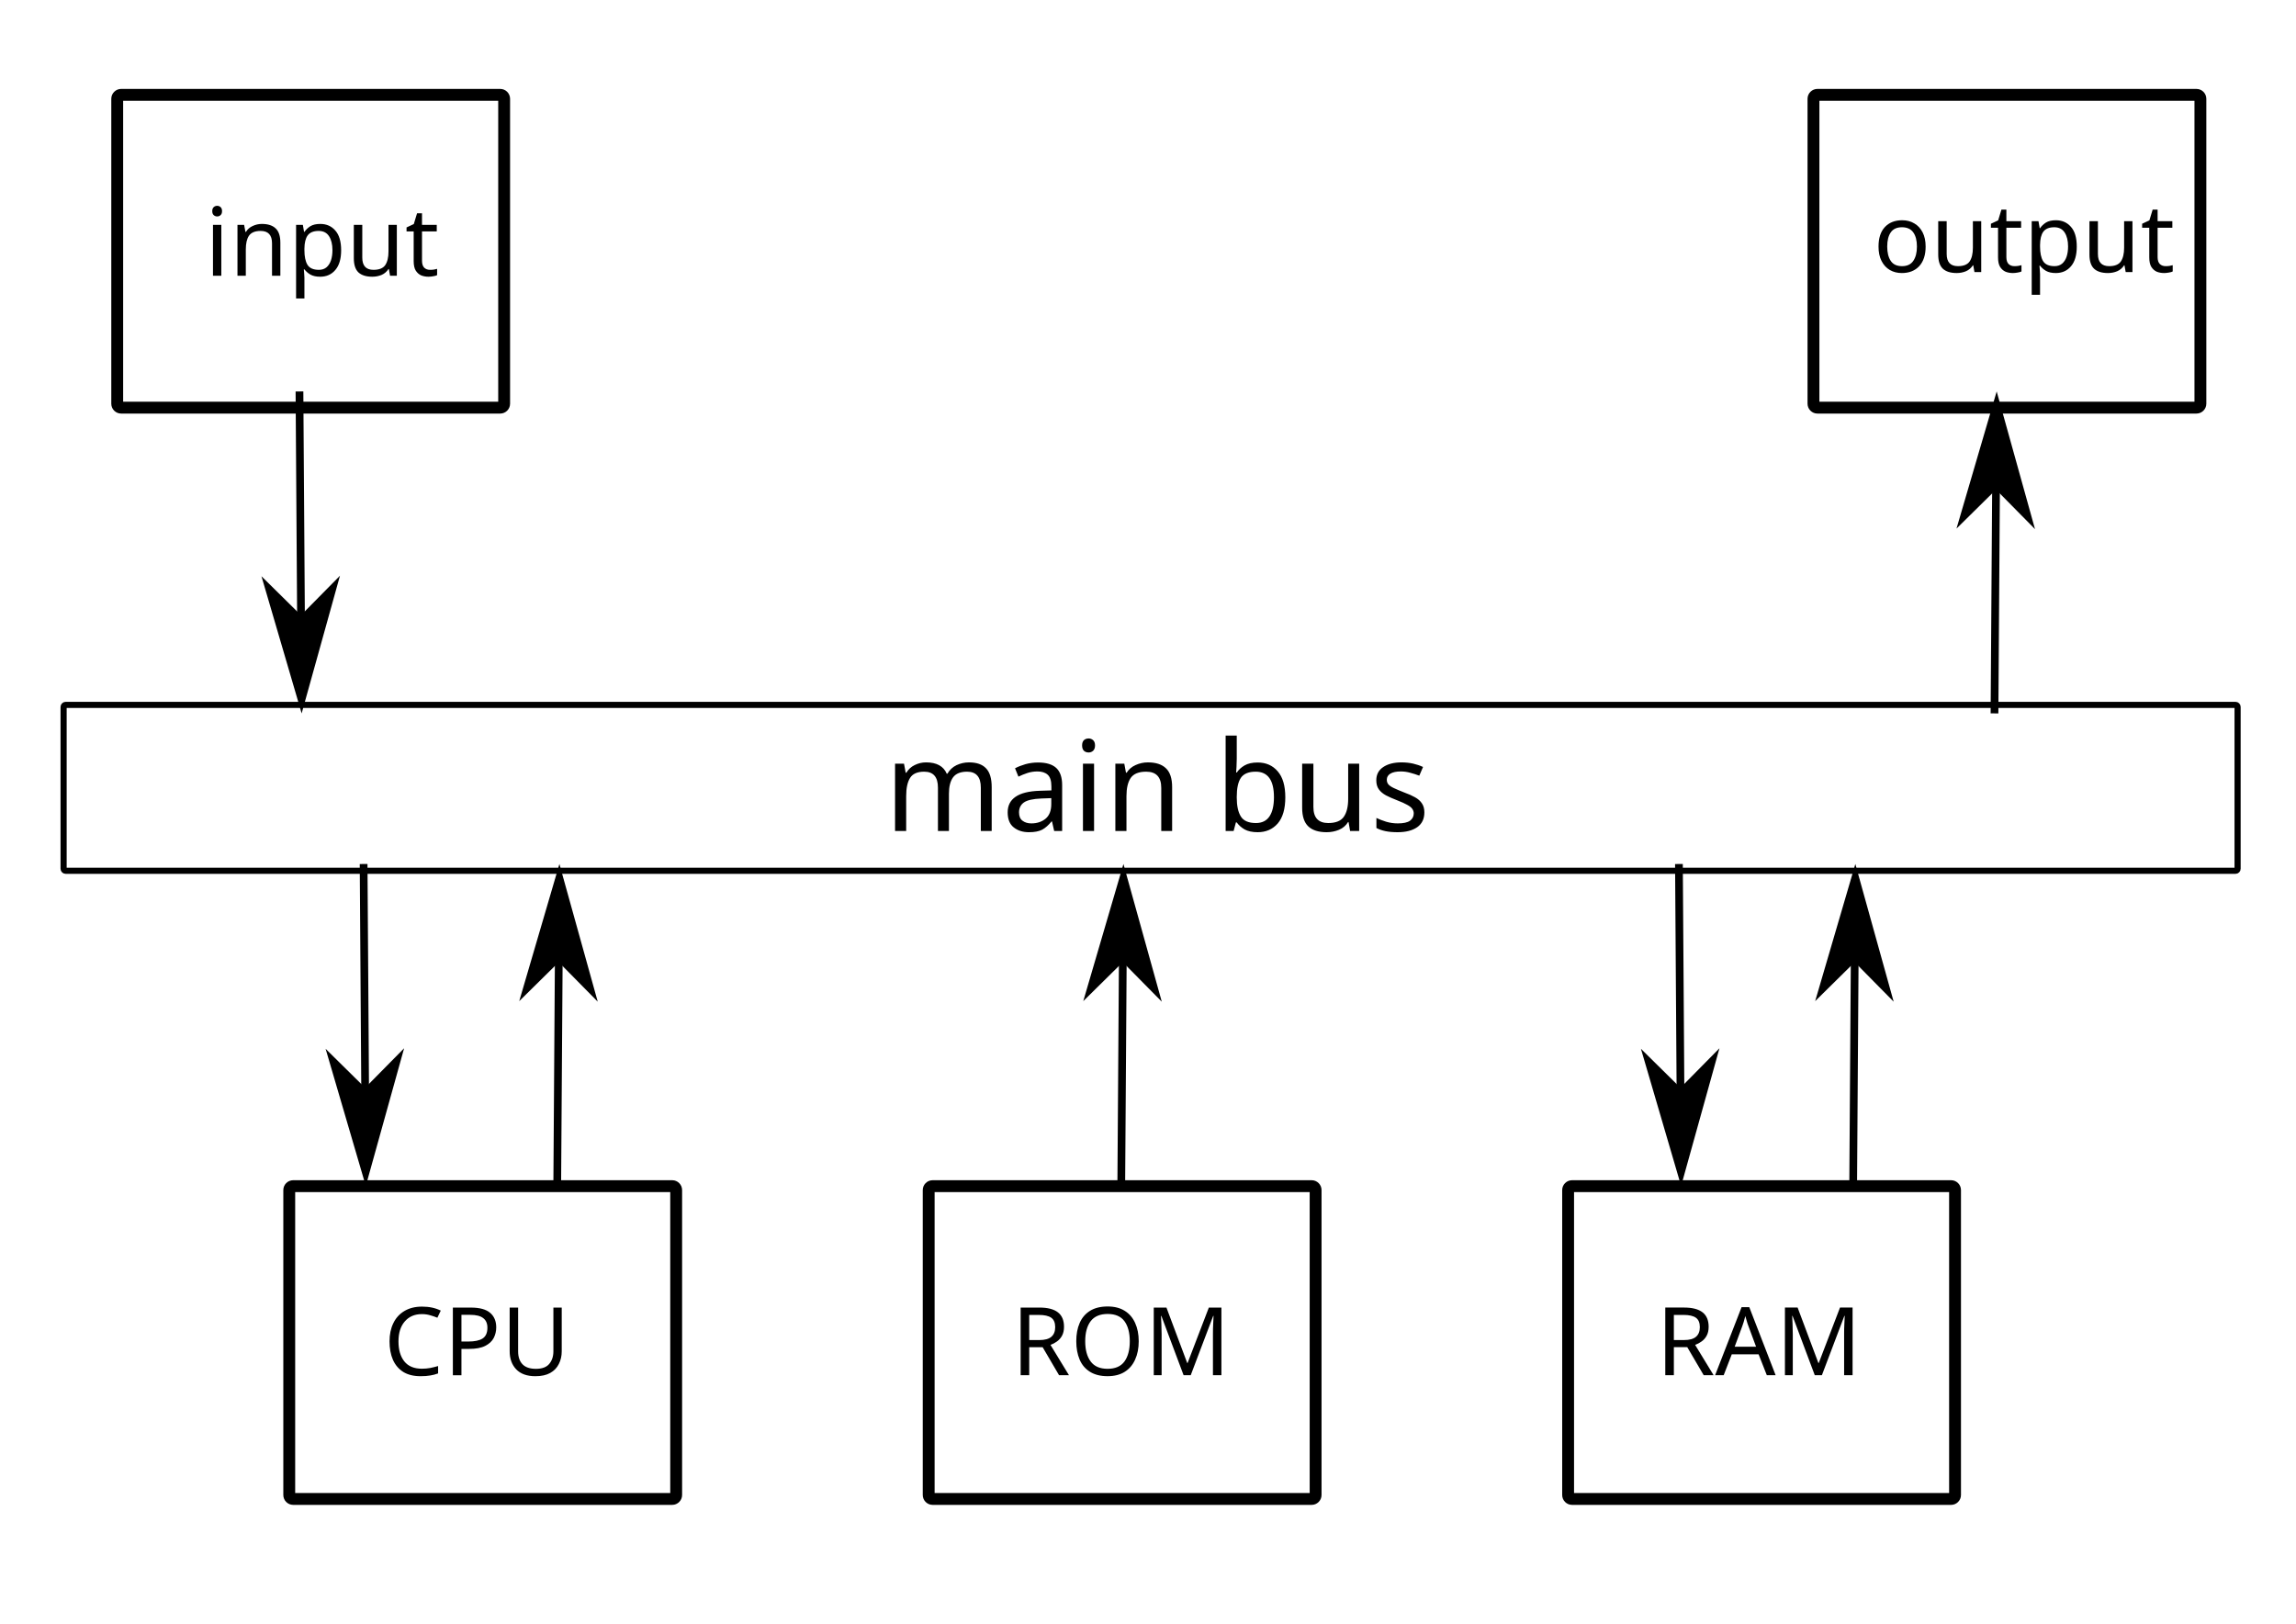
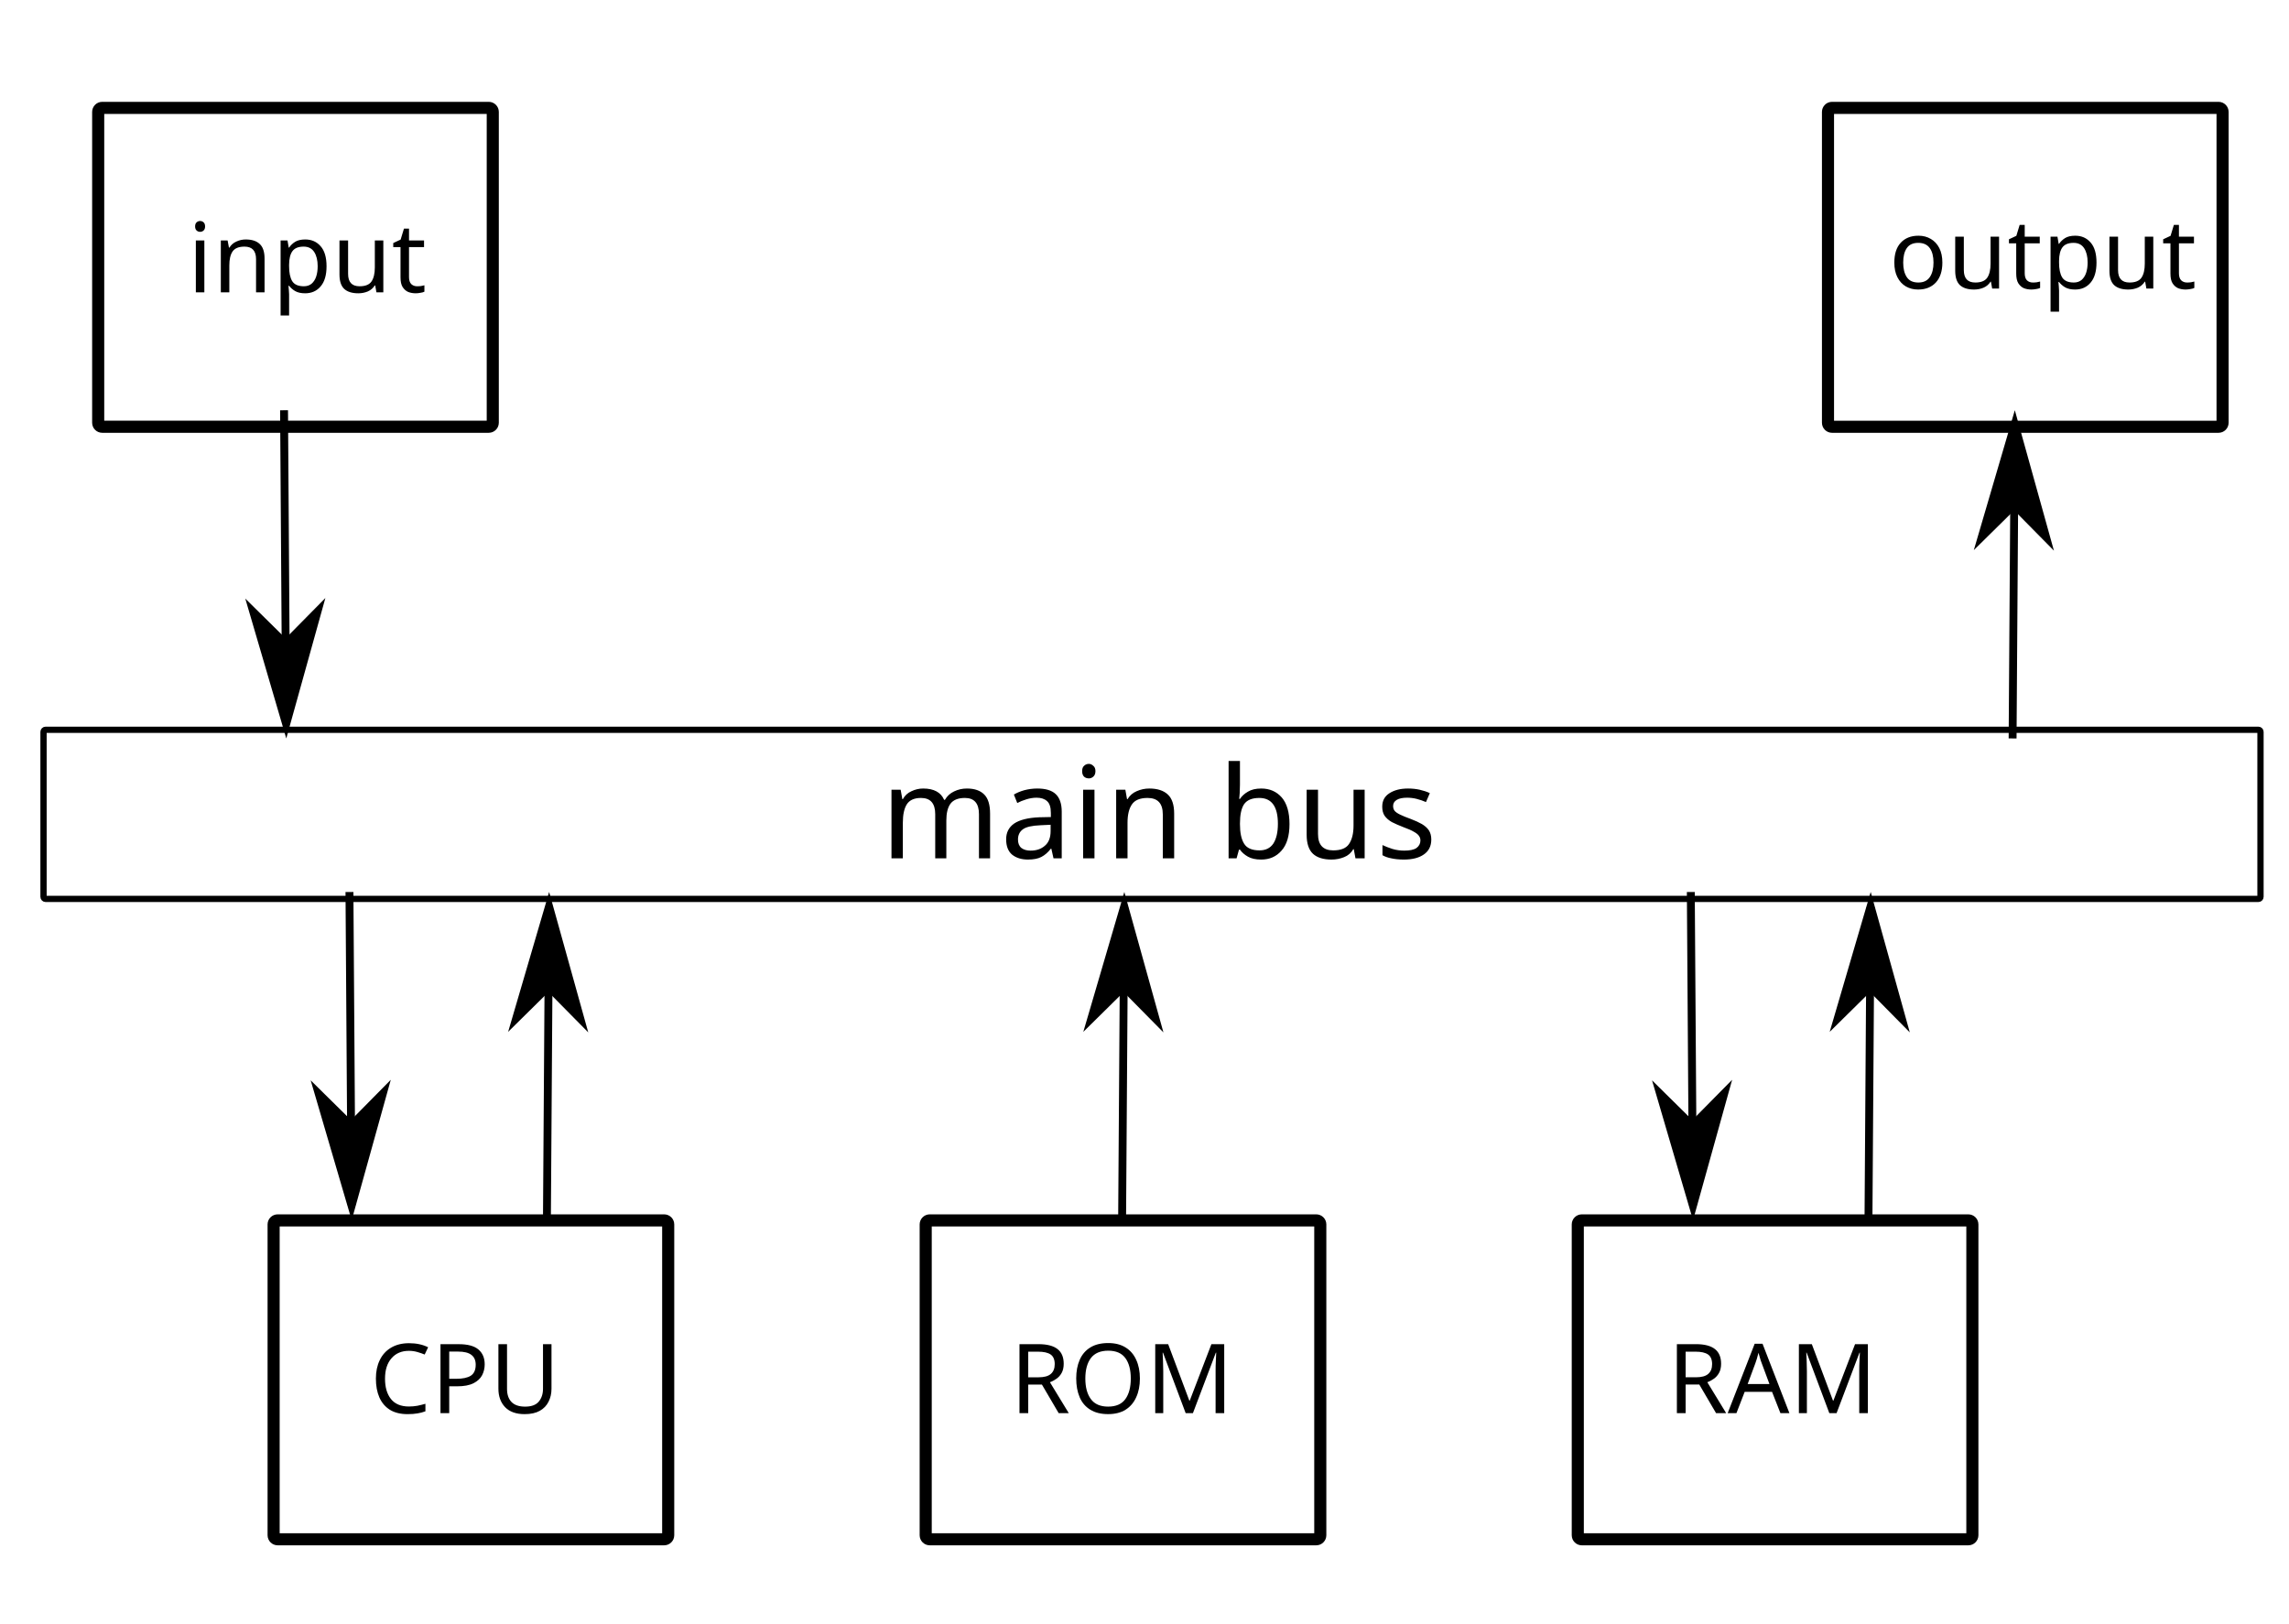
- <svg xmlns="http://www.w3.org/2000/svg" id="svg8" version="1.1" viewBox="0 0 297 210" height="210mm" width="297mm">
+ <svg xmlns="http://www.w3.org/2000/svg" width="148mm" height="105mm" viewBox="0 0 148 105" version="1.1" id="svg8">
  <defs id="defs2">
-     <marker style="overflow:visible;" id="Arrow1Lend" refX="0.0" refY="0.0" orient="auto">
-       <path transform="scale(0.8) rotate(180) translate(12.5,0)" style="fill-rule:evenodd;stroke:#000000;stroke-width:1pt;stroke-opacity:1;fill:#000000;fill-opacity:1" d="M 0.0,0.0 L 5.0,-5.0 L -12.5,0.0 L 5.0,5.0 L 0.0,0.0 z " id="path933" />
+     <marker orient="auto" refY="0" refX="0" id="Arrow1Lend" style="overflow:visible">
+       <path id="path933" d="M 0,0 5,-5 -12.5,0 5,5 Z" style="fill:#000000;fill-opacity:1;fill-rule:evenodd;stroke:#000000;stroke-width:1pt;stroke-opacity:1" transform="matrix(-0.8,0,0,-0.8,-10,0)" />
    </marker>
-     <marker orient="auto" refY="0" refX="0" id="Arrow1Lend-4" style="overflow:visible">
-       <path id="path933-3" d="M 0,0 5,-5 -12.5,0 5,5 Z" style="fill:#000000;fill-opacity:1;fill-rule:evenodd;stroke:#000000;stroke-width:1pt;stroke-opacity:1" transform="matrix(-0.8,0,0,-0.8,-10,0)" />
+     <marker style="overflow:visible" id="Arrow1Lend-4" refX="0" refY="0" orient="auto">
+       <path transform="matrix(-0.8,0,0,-0.8,-10,0)" style="fill:#000000;fill-opacity:1;fill-rule:evenodd;stroke:#000000;stroke-width:1pt;stroke-opacity:1" d="M 0,0 5,-5 -12.5,0 5,5 Z" id="path933-3" />
    </marker>
-     <marker orient="auto" refY="0" refX="0" id="Arrow1Lend-49" style="overflow:visible">
-       <path id="path933-2" d="M 0,0 5,-5 -12.5,0 5,5 Z" style="fill:#000000;fill-opacity:1;fill-rule:evenodd;stroke:#000000;stroke-width:1pt;stroke-opacity:1" transform="matrix(-0.8,0,0,-0.8,-10,0)" />
+     <marker style="overflow:visible" id="Arrow1Lend-49" refX="0" refY="0" orient="auto">
+       <path transform="matrix(-0.8,0,0,-0.8,-10,0)" style="fill:#000000;fill-opacity:1;fill-rule:evenodd;stroke:#000000;stroke-width:1pt;stroke-opacity:1" d="M 0,0 5,-5 -12.5,0 5,5 Z" id="path933-2" />
    </marker>
-     <marker orient="auto" refY="0" refX="0" id="Arrow1Lend-6" style="overflow:visible">
-       <path id="path933-8" d="M 0,0 5,-5 -12.5,0 5,5 Z" style="fill:#000000;fill-opacity:1;fill-rule:evenodd;stroke:#000000;stroke-width:1pt;stroke-opacity:1" transform="matrix(-0.8,0,0,-0.8,-10,0)" />
+     <marker style="overflow:visible" id="Arrow1Lend-6" refX="0" refY="0" orient="auto">
+       <path transform="matrix(-0.8,0,0,-0.8,-10,0)" style="fill:#000000;fill-opacity:1;fill-rule:evenodd;stroke:#000000;stroke-width:1pt;stroke-opacity:1" d="M 0,0 5,-5 -12.5,0 5,5 Z" id="path933-8" />
    </marker>
-     <marker orient="auto" refY="0" refX="0" id="Arrow1Lend-2" style="overflow:visible">
-       <path id="path933-6" d="M 0,0 5,-5 -12.5,0 5,5 Z" style="fill:#000000;fill-opacity:1;fill-rule:evenodd;stroke:#000000;stroke-width:1pt;stroke-opacity:1" transform="matrix(-0.8,0,0,-0.8,-10,0)" />
+     <marker style="overflow:visible" id="Arrow1Lend-2" refX="0" refY="0" orient="auto">
+       <path transform="matrix(-0.8,0,0,-0.8,-10,0)" style="fill:#000000;fill-opacity:1;fill-rule:evenodd;stroke:#000000;stroke-width:1pt;stroke-opacity:1" d="M 0,0 5,-5 -12.5,0 5,5 Z" id="path933-6" />
    </marker>
-     <marker orient="auto" refY="0" refX="0" id="Arrow1Lend-495" style="overflow:visible">
-       <path id="path933-0" d="M 0,0 5,-5 -12.5,0 5,5 Z" style="fill:#000000;fill-opacity:1;fill-rule:evenodd;stroke:#000000;stroke-width:1pt;stroke-opacity:1" transform="matrix(-0.8,0,0,-0.8,-10,0)" />
+     <marker style="overflow:visible" id="Arrow1Lend-495" refX="0" refY="0" orient="auto">
+       <path transform="matrix(-0.8,0,0,-0.8,-10,0)" style="fill:#000000;fill-opacity:1;fill-rule:evenodd;stroke:#000000;stroke-width:1pt;stroke-opacity:1" d="M 0,0 5,-5 -12.5,0 5,5 Z" id="path933-0" />
    </marker>
-     <marker orient="auto" refY="0" refX="0" id="Arrow1Lend-8" style="overflow:visible">
-       <path id="path933-7" d="M 0,0 5,-5 -12.5,0 5,5 Z" style="fill:#000000;fill-opacity:1;fill-rule:evenodd;stroke:#000000;stroke-width:1pt;stroke-opacity:1" transform="matrix(-0.8,0,0,-0.8,-10,0)" />
+     <marker style="overflow:visible" id="Arrow1Lend-8" refX="0" refY="0" orient="auto">
+       <path transform="matrix(-0.8,0,0,-0.8,-10,0)" style="fill:#000000;fill-opacity:1;fill-rule:evenodd;stroke:#000000;stroke-width:1pt;stroke-opacity:1" d="M 0,0 5,-5 -12.5,0 5,5 Z" id="path933-7" />
    </marker>
  </defs>
  <g id="layer1">
-     <g transform="translate(-11.54719,-14.86685)" id="g900">
-       <rect style="fill:none;stroke:#000000;stroke-width:1.534;stroke-linecap:round;stroke-linejoin:round;stroke-opacity:1" id="rect833" width="50.051" height="40.455" x="26.71" y="27.134" ry="0.511" />
-       <text xml:space="preserve" style="font-style:normal;font-weight:normal;font-size:12.272px;line-height:125%;font-family:Sans;letter-spacing:0px;word-spacing:0px;fill:#000000;fill-opacity:1;stroke:none;stroke-width:0.511px;stroke-linecap:butt;stroke-linejoin:miter;stroke-opacity:1" x="38.052" y="50.534" id="text858">
-         <tspan id="tspan856" x="38.052" y="50.534" style="stroke-width:0.511px">input</tspan>
+     <g id="g900" transform="matrix(0.5097268,0,0,0.5097268,-7.266083,-6.854486)">
+       <rect ry="0.511" y="27.134" x="26.71" height="40.455" width="50.051" id="rect833" style="fill:none;stroke:#000000;stroke-width:1.534;stroke-linecap:round;stroke-linejoin:round;stroke-opacity:1" />
+       <text id="text858" y="50.534" x="38.052" style="font-style:normal;font-weight:normal;font-size:12.272px;line-height:125%;font-family:Sans;letter-spacing:0px;word-spacing:0px;fill:#000000;fill-opacity:1;stroke:none;stroke-width:0.511px;stroke-linecap:butt;stroke-linejoin:miter;stroke-opacity:1" xml:space="preserve">
+         <tspan style="stroke-width:0.511px" y="50.534" x="38.052" id="tspan856">input</tspan>
      </text>
    </g>
-     <g transform="translate(-154.6094,-157.8195)" id="g920">
-       <rect ry="0.511" y="311.229" x="357.454" height="40.455" width="50.051" id="rect833-1" style="fill:none;stroke:#000000;stroke-width:1.534;stroke-linecap:round;stroke-linejoin:round;stroke-opacity:1" />
-       <text xml:space="preserve" style="font-style:normal;font-weight:normal;font-size:12.272px;line-height:125%;font-family:Sans;letter-spacing:0px;word-spacing:0px;fill:#000000;fill-opacity:1;stroke:none;stroke-width:0.511px;stroke-linecap:butt;stroke-linejoin:miter;stroke-opacity:1" x="368.835" y="335.677" id="text862">
-         <tspan id="tspan860" x="368.835" y="335.677" style="stroke-width:0.511px">RAM</tspan>
+     <g id="g920" transform="matrix(0.5097268,0,0,0.5097268,-80.18871,-79.72128)">
+       <rect style="fill:none;stroke:#000000;stroke-width:1.534;stroke-linecap:round;stroke-linejoin:round;stroke-opacity:1" id="rect833-1" width="50.051" height="40.455" x="357.454" y="311.229" ry="0.511" />
+       <text id="text862" y="335.677" x="368.835" style="font-style:normal;font-weight:normal;font-size:12.272px;line-height:125%;font-family:Sans;letter-spacing:0px;word-spacing:0px;fill:#000000;fill-opacity:1;stroke:none;stroke-width:0.511px;stroke-linecap:butt;stroke-linejoin:miter;stroke-opacity:1" xml:space="preserve">
+         <tspan style="stroke-width:0.511px" y="335.677" x="368.835" id="tspan860">RAM</tspan>
      </text>
    </g>
-     <g transform="translate(-132.3836,-141.4977)" id="g915">
-       <rect ry="0.511" y="294.907" x="252.514" height="40.455" width="50.051" id="rect833-6" style="fill:none;stroke:#000000;stroke-width:1.534;stroke-linecap:round;stroke-linejoin:round;stroke-opacity:1" />
-       <text xml:space="preserve" style="font-style:normal;font-weight:normal;font-size:12.272px;line-height:125%;font-family:Sans;letter-spacing:0px;word-spacing:0px;fill:#000000;fill-opacity:1;stroke:none;stroke-width:0.511px;stroke-linecap:butt;stroke-linejoin:miter;stroke-opacity:1" x="263.224" y="319.359" id="text866">
-         <tspan id="tspan864" x="263.224" y="319.359" style="stroke-width:0.511px">ROM</tspan>
+     <g id="g915" transform="matrix(0.5097268,0,0,0.5097268,-68.85963,-71.40161)">
+       <rect style="fill:none;stroke:#000000;stroke-width:1.534;stroke-linecap:round;stroke-linejoin:round;stroke-opacity:1" id="rect833-6" width="50.051" height="40.455" x="252.514" y="294.907" ry="0.511" />
+       <text id="text866" y="319.359" x="263.224" style="font-style:normal;font-weight:normal;font-size:12.272px;line-height:125%;font-family:Sans;letter-spacing:0px;word-spacing:0px;fill:#000000;fill-opacity:1;stroke:none;stroke-width:0.511px;stroke-linecap:butt;stroke-linejoin:miter;stroke-opacity:1" xml:space="preserve">
+         <tspan style="stroke-width:0.511px" y="319.359" x="263.224" id="tspan864">ROM</tspan>
      </text>
    </g>
-     <g transform="translate(-4.804005,-15.56174)" id="g905">
-       <text xml:space="preserve" style="font-style:normal;font-weight:normal;font-size:12.272px;line-height:125%;font-family:Sans;letter-spacing:0px;word-spacing:0px;fill:#000000;fill-opacity:1;stroke:none;stroke-width:0.511px;stroke-linecap:butt;stroke-linejoin:miter;stroke-opacity:1" x="247.13" y="50.749" id="text874">
-         <tspan id="tspan872" x="247.13" y="50.749" style="stroke-width:0.511px">output</tspan>
+     <g id="g905" transform="matrix(0.5097268,0,0,0.5097268,-3.828904,-7.208688)">
+       <text id="text874" y="50.749" x="247.13" style="font-style:normal;font-weight:normal;font-size:12.272px;line-height:125%;font-family:Sans;letter-spacing:0px;word-spacing:0px;fill:#000000;fill-opacity:1;stroke:none;stroke-width:0.511px;stroke-linecap:butt;stroke-linejoin:miter;stroke-opacity:1" xml:space="preserve">
+         <tspan style="stroke-width:0.511px" y="50.749" x="247.13" id="tspan872">output</tspan>
      </text>
-       <rect style="fill:none;stroke:#000000;stroke-width:1.534;stroke-linecap:round;stroke-linejoin:round;stroke-opacity:1" id="rect833-1-4" width="50.051" height="40.455" x="239.386" y="27.829" ry="0.511" />
+       <rect ry="0.511" y="27.829" x="239.386" height="40.455" width="50.051" id="rect833-1-4" style="fill:none;stroke:#000000;stroke-width:1.534;stroke-linecap:round;stroke-linejoin:round;stroke-opacity:1" />
    </g>
-     <g transform="translate(-122.8254,-146.7059)" id="g910">
-       <text xml:space="preserve" style="font-style:normal;font-weight:normal;font-size:12.272px;line-height:125%;font-family:Sans;letter-spacing:0px;word-spacing:0px;fill:#000000;fill-opacity:1;stroke:none;stroke-width:0.511px;stroke-linecap:butt;stroke-linejoin:miter;stroke-opacity:1" x="172.464" y="324.567" id="text870">
-         <tspan id="tspan868" x="172.464" y="324.567" style="stroke-width:0.511px">CPU</tspan>
+     <g id="g910" transform="matrix(0.5097268,0,0,0.5097268,-63.98754,-74.05637)">
+       <text id="text870" y="324.567" x="172.464" style="font-style:normal;font-weight:normal;font-size:12.272px;line-height:125%;font-family:Sans;letter-spacing:0px;word-spacing:0px;fill:#000000;fill-opacity:1;stroke:none;stroke-width:0.511px;stroke-linecap:butt;stroke-linejoin:miter;stroke-opacity:1" xml:space="preserve">
+         <tspan style="stroke-width:0.511px" y="324.567" x="172.464" id="tspan868">CPU</tspan>
      </text>
-       <rect style="fill:none;stroke:#000000;stroke-width:1.534;stroke-linecap:round;stroke-linejoin:round;stroke-opacity:1" id="rect833-1-5" width="50.051" height="40.455" x="160.241" y="300.115" ry="0.511" />
+       <rect ry="0.511" y="300.115" x="160.241" height="40.455" width="50.051" id="rect833-1-5" style="fill:none;stroke:#000000;stroke-width:1.534;stroke-linecap:round;stroke-linejoin:round;stroke-opacity:1" />
    </g>
-     <rect ry="0.265" y="91.167" x="8.228" height="21.454" width="281.216" id="rect922" style="fill:none;stroke:#000000;stroke-width:0.794;stroke-linecap:round;stroke-linejoin:round;stroke-opacity:1" />
-     <text id="text926" y="107.479" x="114.407" style="font-style:normal;font-weight:normal;font-size:16.247px;line-height:125%;font-family:Sans;letter-spacing:0px;word-spacing:0px;fill:#000000;fill-opacity:1;stroke:none;stroke-width:0.677px;stroke-linecap:butt;stroke-linejoin:miter;stroke-opacity:1" xml:space="preserve">
-       <tspan style="stroke-width:0.677px" y="107.479" x="114.407" id="tspan924">main bus</tspan>
+     <rect style="fill:none;stroke:#000000;stroke-width:0.405;stroke-linecap:round;stroke-linejoin:round;stroke-opacity:1" id="rect922" width="143.343" height="10.936" x="2.814" y="47.194" ry="0.135" />
+     <text xml:space="preserve" style="font-style:normal;font-weight:normal;font-size:8.282px;line-height:125%;font-family:Sans;letter-spacing:0px;word-spacing:0px;fill:#000000;fill-opacity:1;stroke:none;stroke-width:0.345px;stroke-linecap:butt;stroke-linejoin:miter;stroke-opacity:1" x="56.936" y="55.508" id="text926">
+       <tspan id="tspan924" x="56.936" y="55.508" style="stroke-width:0.345px">main bus</tspan>
    </text>
-     <path id="path928" d="m 38.738,50.629 0.269,39.697" style="fill:none;fill-rule:evenodd;stroke:#000000;stroke-width:1;stroke-linecap:butt;stroke-linejoin:miter;stroke-miterlimit:4;stroke-dasharray:none;stroke-opacity:1;marker-end:url(#Arrow1Lend)" />
-     <path style="fill:none;fill-rule:evenodd;stroke:#000000;stroke-width:1;stroke-linecap:butt;stroke-linejoin:miter;stroke-miterlimit:4;stroke-dasharray:none;stroke-opacity:1;marker-end:url(#Arrow1Lend-4)" d="m 257.999,92.264 0.269,-39.697" id="path928-1" />
-     <path style="fill:none;fill-rule:evenodd;stroke:#000000;stroke-width:1;stroke-linecap:butt;stroke-linejoin:miter;stroke-miterlimit:4;stroke-dasharray:none;stroke-opacity:1;marker-end:url(#Arrow1Lend-49)" d="m 47.035,111.746 0.269,39.697" id="path928-0" />
-     <path style="fill:none;fill-rule:evenodd;stroke:#000000;stroke-width:1;stroke-linecap:butt;stroke-linejoin:miter;stroke-miterlimit:4;stroke-dasharray:none;stroke-opacity:1;marker-end:url(#Arrow1Lend-6)" d="m 72.081,153.381 0.269,-39.697" id="path928-9" />
-     <path style="fill:none;fill-rule:evenodd;stroke:#000000;stroke-width:1;stroke-linecap:butt;stroke-linejoin:miter;stroke-miterlimit:4;stroke-dasharray:none;stroke-opacity:1;marker-end:url(#Arrow1Lend-2)" d="m 145.042,153.381 0.269,-39.697" id="path928-6" />
-     <path style="fill:none;fill-rule:evenodd;stroke:#000000;stroke-width:1;stroke-linecap:butt;stroke-linejoin:miter;stroke-miterlimit:4;stroke-dasharray:none;stroke-opacity:1;marker-end:url(#Arrow1Lend-495)" d="m 217.18,111.746 0.269,39.697" id="path928-4" />
-     <path style="fill:none;fill-rule:evenodd;stroke:#000000;stroke-width:1;stroke-linecap:butt;stroke-linejoin:miter;stroke-miterlimit:4;stroke-dasharray:none;stroke-opacity:1;marker-end:url(#Arrow1Lend-8)" d="m 239.717,153.381 0.269,-39.697" id="path928-17" />
+     <path style="fill:none;fill-rule:evenodd;stroke:#000000;stroke-width:0.51;stroke-linecap:butt;stroke-linejoin:miter;stroke-miterlimit:4;stroke-dasharray:none;stroke-opacity:1;marker-end:url(#Arrow1Lend)" d="M 18.366,26.531 18.503,46.765" id="path928" />
+     <path id="path928-1" d="M 130.129,47.753 130.266,27.518" style="fill:none;fill-rule:evenodd;stroke:#000000;stroke-width:0.51;stroke-linecap:butt;stroke-linejoin:miter;stroke-miterlimit:4;stroke-dasharray:none;stroke-opacity:1;marker-end:url(#Arrow1Lend-4)" />
+     <path id="path928-0" d="m 22.595,57.684 0.137,20.235" style="fill:none;fill-rule:evenodd;stroke:#000000;stroke-width:0.51;stroke-linecap:butt;stroke-linejoin:miter;stroke-miterlimit:4;stroke-dasharray:none;stroke-opacity:1;marker-end:url(#Arrow1Lend-49)" />
+     <path id="path928-9" d="M 35.362,78.906 35.499,58.671" style="fill:none;fill-rule:evenodd;stroke:#000000;stroke-width:0.51;stroke-linecap:butt;stroke-linejoin:miter;stroke-miterlimit:4;stroke-dasharray:none;stroke-opacity:1;marker-end:url(#Arrow1Lend-6)" />
+     <path id="path928-6" d="M 72.552,78.906 72.689,58.671" style="fill:none;fill-rule:evenodd;stroke:#000000;stroke-width:0.51;stroke-linecap:butt;stroke-linejoin:miter;stroke-miterlimit:4;stroke-dasharray:none;stroke-opacity:1;marker-end:url(#Arrow1Lend-2)" />
+     <path id="path928-4" d="m 109.323,57.684 0.137,20.235" style="fill:none;fill-rule:evenodd;stroke:#000000;stroke-width:0.51;stroke-linecap:butt;stroke-linejoin:miter;stroke-miterlimit:4;stroke-dasharray:none;stroke-opacity:1;marker-end:url(#Arrow1Lend-495)" />
+     <path id="path928-17" d="m 120.81,78.906 0.137,-20.235" style="fill:none;fill-rule:evenodd;stroke:#000000;stroke-width:0.51;stroke-linecap:butt;stroke-linejoin:miter;stroke-miterlimit:4;stroke-dasharray:none;stroke-opacity:1;marker-end:url(#Arrow1Lend-8)" />
  </g>
</svg>
